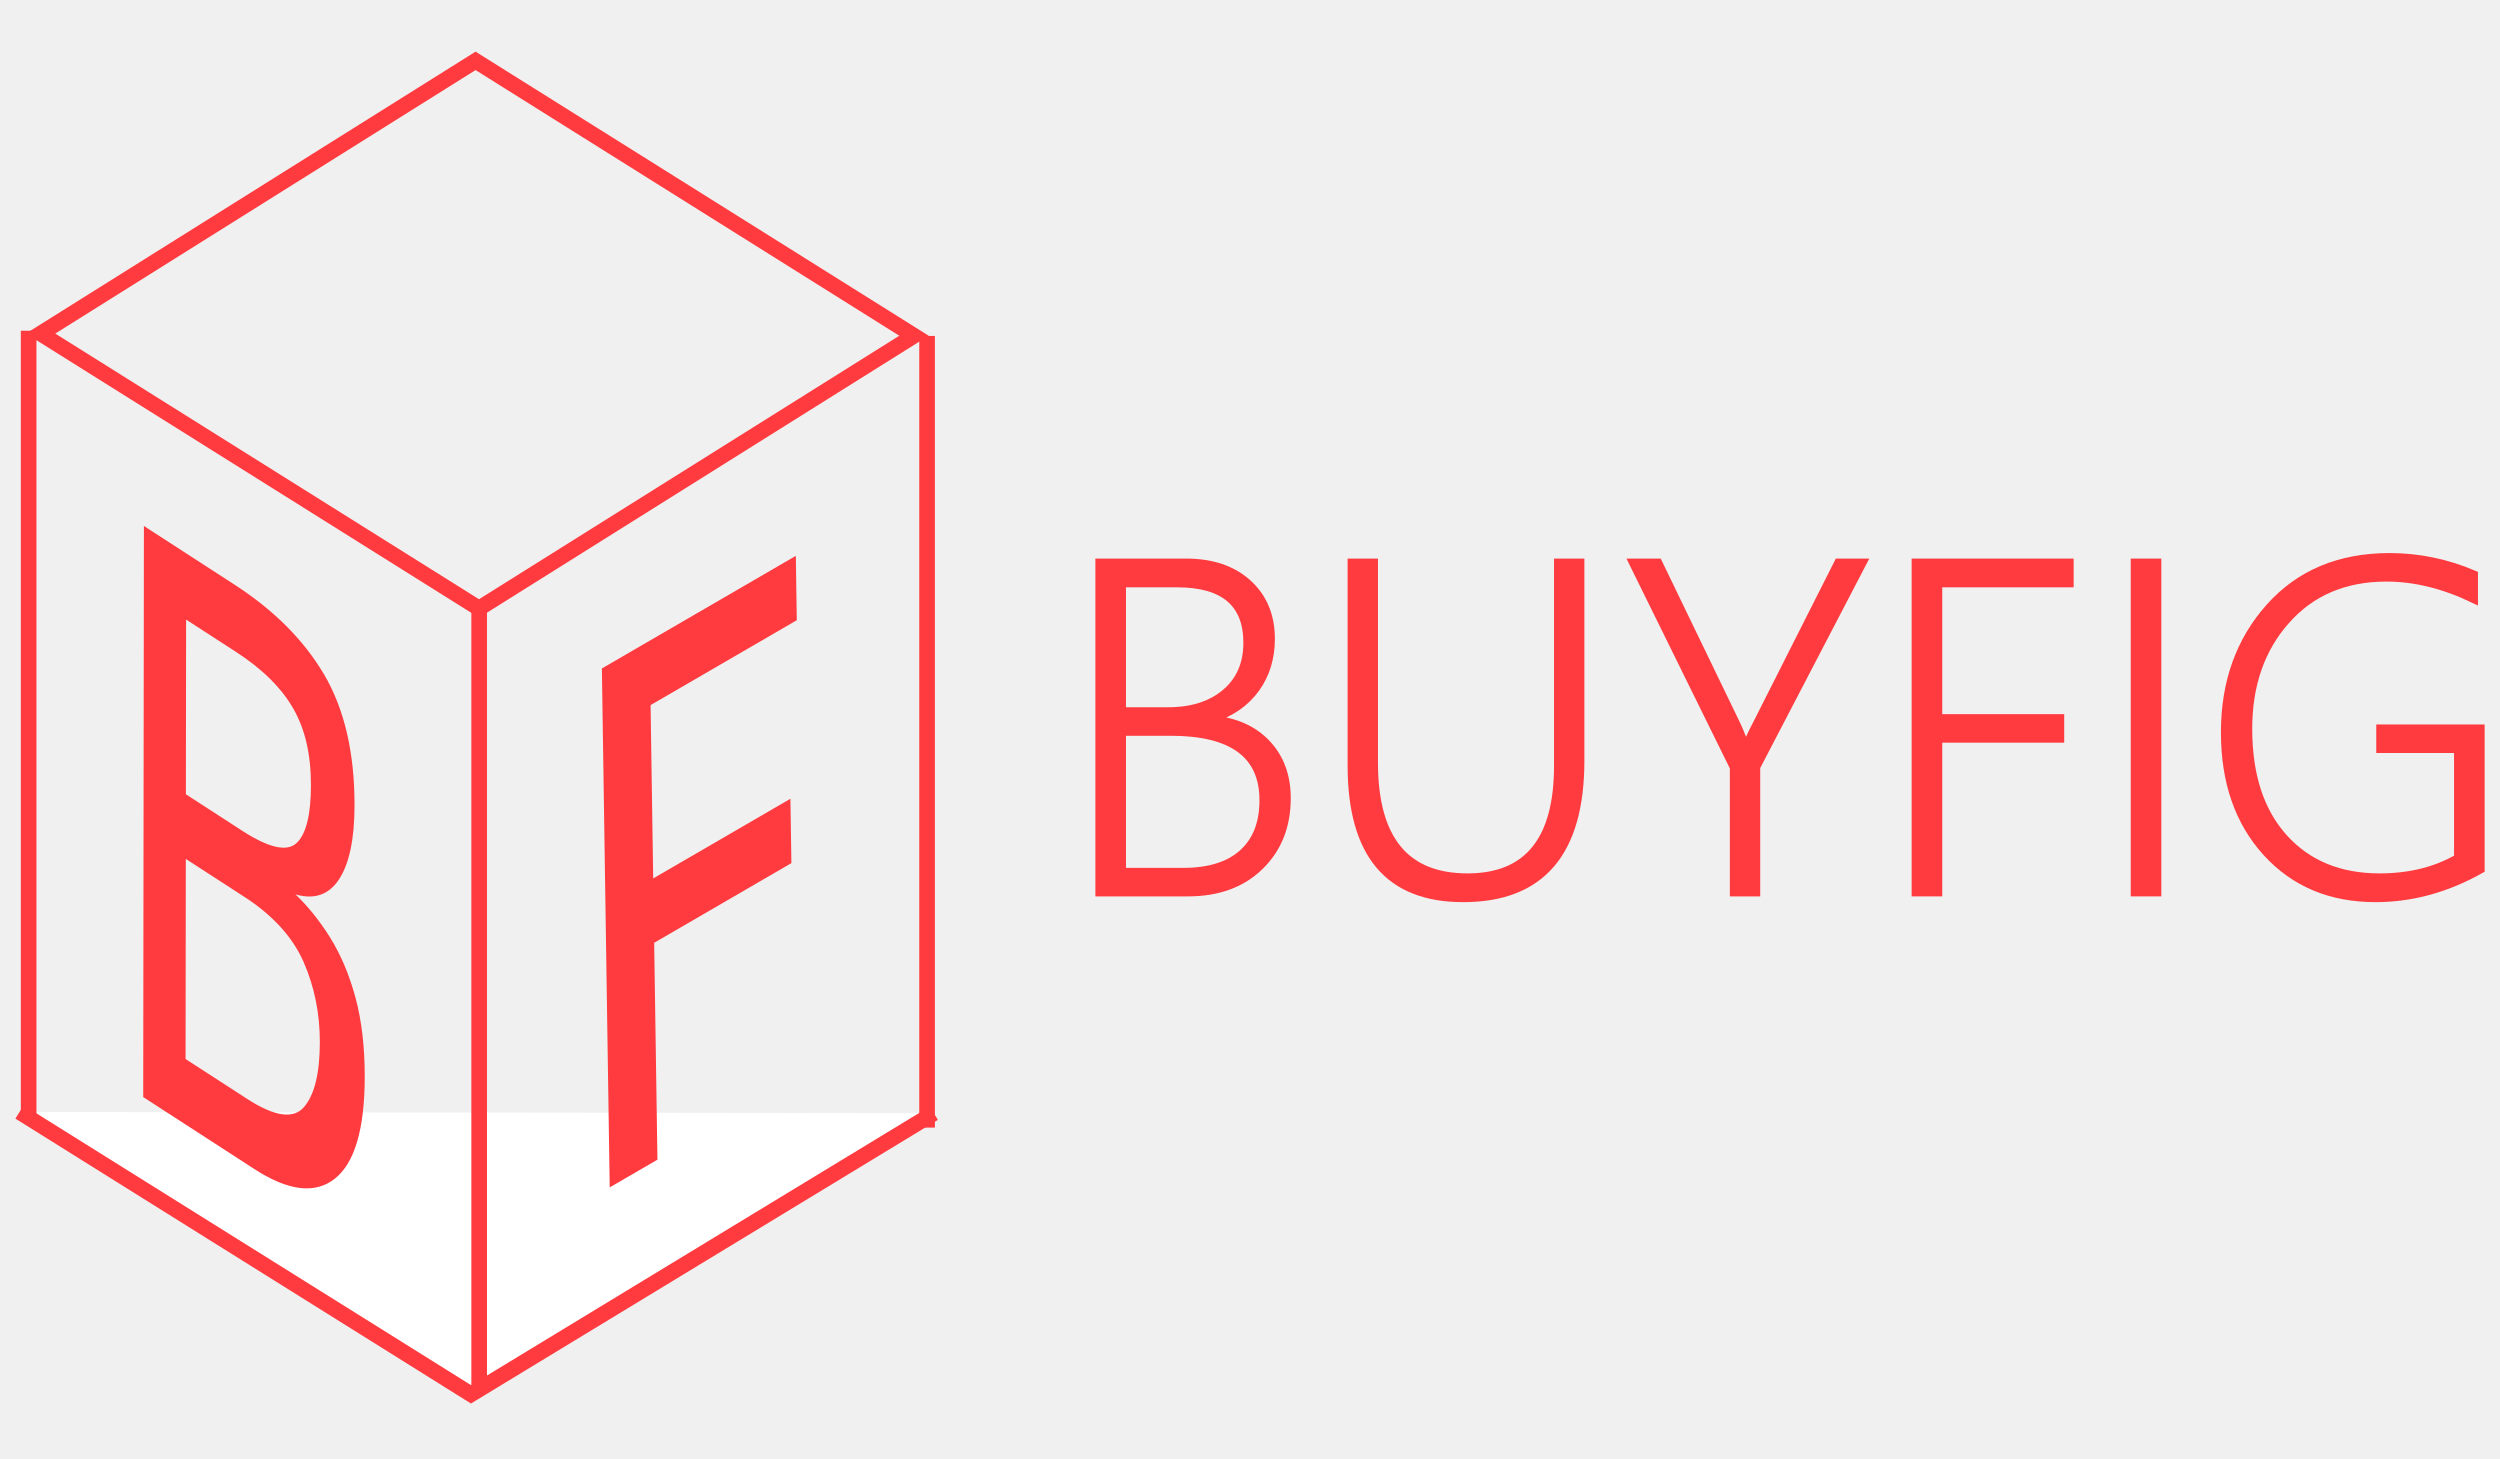
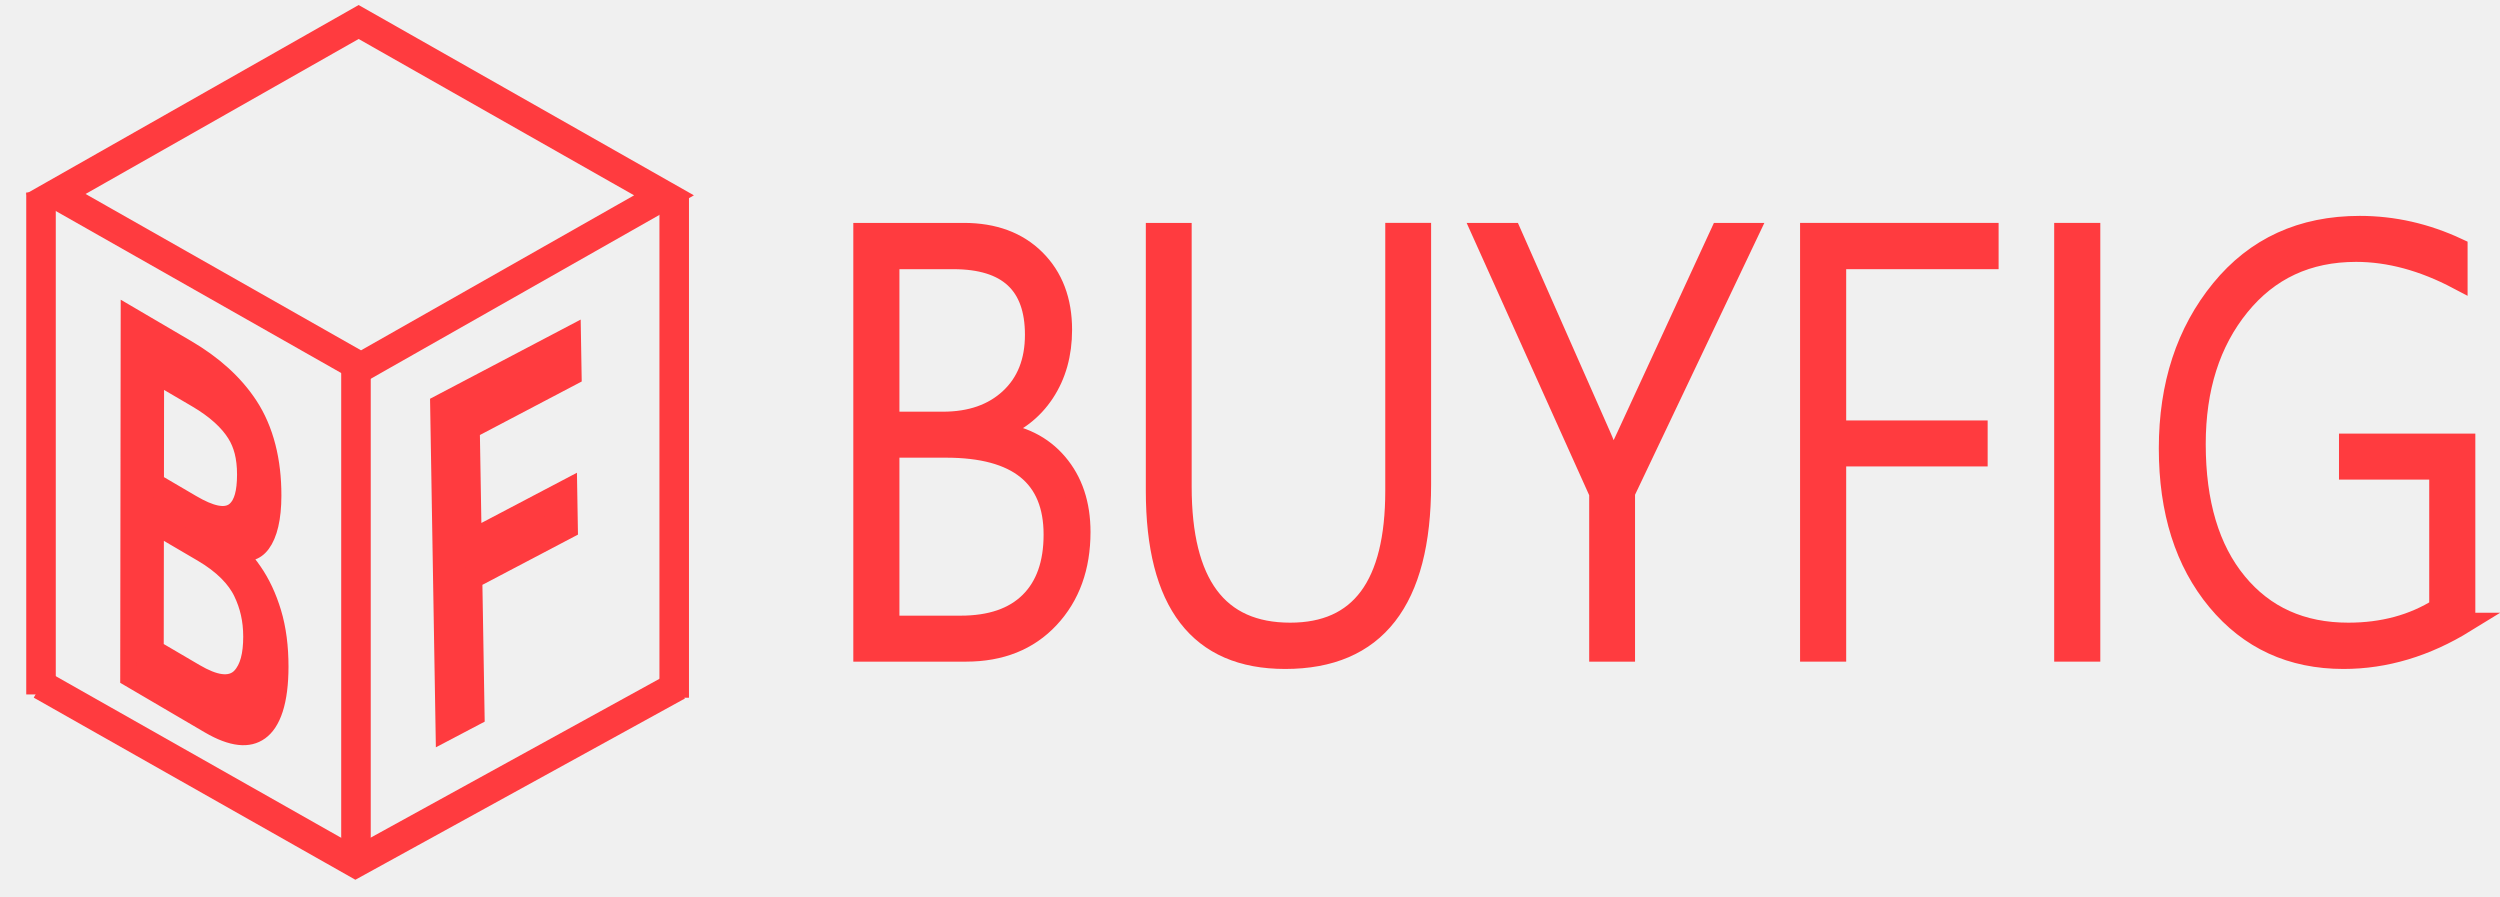
- <svg xmlns="http://www.w3.org/2000/svg" version="1.1" id="圖層_1" x="0px" y="0px" width="960px" height="560px" viewBox="0 0 960 560" enable-background="new 0 0 960 560" xml:space="preserve">
-   <polygon fill="none" stroke="#FF3B3F" stroke-width="6" stroke-miterlimit="10" points="350.973,128.921 183.933,233.646   15.58,128.096 182.619,23.371 " />
-   <polyline fill="#FFFFFF" stroke="#FF3B3F" stroke-width="6" stroke-miterlimit="10" points="358.587,427.47 180.869,535.43   7.5,427.004 " />
-   <line fill="none" stroke="#FF3B3F" stroke-width="6" stroke-miterlimit="10" x1="356" y1="129" x2="356" y2="433" />
-   <line fill="none" stroke="#FF3B3F" stroke-width="6" stroke-miterlimit="10" x1="11" y1="127" x2="11" y2="430" />
-   <line fill="none" stroke="#FF3B3F" stroke-width="6" stroke-miterlimit="10" x1="184" y1="233" x2="184" y2="533" />
-   <text transform="matrix(0.5523 0.3577 -0.0012 1 39.2485 410.0693)" fill="#FF3B3F" stroke="#FF3B3F" stroke-width="2" stroke-miterlimit="10" font-family="'AdobeMingStd-Light-B5pc-H'" font-size="304.345">B</text>
-   <text transform="matrix(0.6609 -0.3837 0.0151 0.9999 217.4702 464.1191)" fill="#FF3B3F" stroke="#FF3B3F" stroke-width="3" stroke-miterlimit="10" font-family="'AdobeMingStd-Light-B5pc-H'" font-size="274.919">F</text>
+ <svg xmlns="http://www.w3.org/2000/svg" version="1.1" id="圖層_1" x="0px" y="0px" width="762px" height="273.331px" viewBox="0 0 762 273.331" enable-background="new 0 0 762 273.331" xml:space="preserve">
+   <polygon fill="none" stroke="#FF3B3F" stroke-width="9" stroke-miterlimit="10" points="202.387,59.535 110.041,111.951   16.967,59.123 109.313,6.707 " />
+   <polyline fill="none" stroke="#FF3B3F" stroke-width="9" stroke-miterlimit="10" points="206.597,208.961 108.346,262.997   12.5,208.729 " />
+   <line fill="none" stroke="#FF3B3F" stroke-width="9" stroke-miterlimit="10" x1="205.5" y1="59.667" x2="205.5" y2="212.667" />
+   <line fill="none" stroke="#FF3B3F" stroke-width="9" stroke-miterlimit="10" x1="12.5" y1="58.667" x2="12.5" y2="211.667" />
+   <line fill="none" stroke="#FF3B3F" stroke-width="9" stroke-miterlimit="10" x1="108.5" y1="111.667" x2="108.5" y2="261.667" />
+   <text transform="matrix(0.6101 0.3577 -0.0013 1 30.0679 200.2612)" fill="#FF3B3F" stroke="#FF3B3F" stroke-width="8" stroke-miterlimit="10" font-family="'AdobeMingStd-Light-B5pc-H'" font-size="152.327">B</text>
+   <text transform="matrix(0.7299 -0.3837 0.0167 0.9999 125.9653 227.3667)" fill="#FF3B3F" stroke="#FF3B3F" stroke-width="8" stroke-miterlimit="10" font-family="'AdobeMingStd-Light-B5pc-H'" font-size="137.603">F</text>
  <g>
-     <path fill="#FF3B3F" stroke="#FF3B3F" stroke-width="3" stroke-miterlimit="10" d="M422.13,342.713V215.995h33.314   c9.957,0,17.879,2.681,23.77,8.042c5.89,5.362,8.836,12.459,8.836,21.297c0,7.363-1.957,13.741-5.873,19.131   c-3.919,5.391-9.385,9.205-16.396,11.443v0.354c8.777,0.825,15.7,3.963,20.768,9.411c5.067,5.45,7.602,12.388,7.602,20.811   c0,10.665-3.446,19.369-10.343,26.113c-6.89,6.745-16.112,10.116-27.657,10.116H422.13z M430.877,224.037v49.044h17.675   c9.189,0,16.556-2.355,22.091-7.069c5.536-4.712,8.31-11.104,8.31-19.176c0-15.199-8.989-22.799-26.955-22.799H430.877z    M430.877,281.035v53.726h23.507c9.958,0,17.569-2.387,22.844-7.156c5.271-4.773,7.908-11.547,7.908-20.326   c0-17.496-11.872-26.243-35.613-26.243H430.877z" />
-     <path fill="#FF3B3F" stroke="#FF3B3F" stroke-width="3" stroke-miterlimit="10" d="M606.905,292.08   c0,35.232-15.02,52.846-45.065,52.846c-28.574,0-42.86-16.966-42.86-50.901v-78.029h8.66v76.792   c0,29.396,11.959,44.095,35.878,44.095c23.152,0,34.731-14.284,34.731-42.857v-78.029h8.656V292.08z" />
-     <path fill="#FF3B3F" stroke="#FF3B3F" stroke-width="3" stroke-miterlimit="10" d="M674.422,294.555v48.158h-8.661V294.73   l-38.794-78.735h9.809l29.517,61.062c1.061,2.121,2.385,5.244,3.977,9.369h0.354c0.825-2.181,2.265-5.244,4.329-9.191   l30.928-61.239h9.455L674.422,294.555z" />
-     <path fill="#FF3B3F" stroke="#FF3B3F" stroke-width="3" stroke-miterlimit="10" d="M744.321,224.037v51.695h46.833v7.953h-46.833   v59.028h-8.749V215.995h59.208v8.042H744.321z" />
-     <path fill="#FF3B3F" stroke="#FF3B3F" stroke-width="3" stroke-miterlimit="10" d="M819.697,342.713V215.995h8.75v126.718H819.697z   " />
-     <path fill="#FF3B3F" stroke="#FF3B3F" stroke-width="3" stroke-miterlimit="10" d="M952.602,333.879   c-13.079,7.366-26.54,11.047-40.383,11.047c-17.263,0-31.226-5.863-41.887-17.588c-10.664-11.724-15.996-27.098-15.996-46.127   c0-19.206,5.746-35.229,17.232-48.073c11.49-12.841,26.835-19.264,46.039-19.264c11.137,0,21.946,2.239,32.434,6.717v9.543   c-11.488-5.538-22.71-8.307-33.667-8.307c-15.967,0-28.794,5.451-38.485,16.349c-9.693,10.898-14.535,24.803-14.535,41.709   c0,17.792,4.548,31.738,13.652,41.842c9.101,10.103,21.366,15.154,36.803,15.154c11.428,0,21.442-2.473,30.047-7.422v-41.798   h-29.87v-7.954h38.616V333.879z" />
+     <path fill="#FF3B3F" stroke="#FF3B3F" stroke-width="6" stroke-miterlimit="10" d="M263.09,198.668V70.941h30.672   c9.167,0,16.463,2.703,21.881,8.106c5.416,5.405,8.127,12.56,8.127,21.467c0,7.422-1.802,13.851-5.401,19.282   c-3.605,5.435-8.634,9.279-15.087,11.536v0.356c8.08,0.831,14.446,3.994,19.106,9.486c4.666,5.493,6.999,12.485,6.999,20.976   c0,10.749-3.174,19.524-9.519,26.322c-6.336,6.798-14.825,10.197-25.455,10.197H263.09z M271.144,79.047v49.435h16.273   c8.461,0,15.243-2.375,20.339-7.127c5.097-4.748,7.646-11.191,7.646-19.327c0-15.321-8.271-22.981-24.813-22.981H271.144z    M271.144,136.499v54.153h21.642c9.168,0,16.177-2.405,21.031-7.211c4.846-4.813,7.271-11.641,7.271-20.491   c0-17.633-10.92-26.451-32.777-26.451H271.144z" />
+     <path fill="#FF3B3F" stroke="#FF3B3F" stroke-width="6" stroke-miterlimit="10" d="M433.2,147.633   c0,35.512-13.83,53.266-41.491,53.266c-26.31,0-39.463-17.103-39.463-51.308v-78.65h7.974v77.403   c0,29.629,11.011,44.445,33.032,44.445c21.317,0,31.977-14.397,31.977-43.199v-78.65h7.972V147.633z" />
+     <path fill="#FF3B3F" stroke="#FF3B3F" stroke-width="6" stroke-miterlimit="10" d="M495.361,150.125v48.543h-7.974v-48.364   L451.67,70.941h9.03l27.176,61.548c0.977,2.138,2.196,5.286,3.662,9.442h0.325c0.759-2.196,2.085-5.283,3.985-9.263l28.477-61.727   h8.705L495.361,150.125z" />
+     <path fill="#FF3B3F" stroke="#FF3B3F" stroke-width="6" stroke-miterlimit="10" d="M559.718,79.047v52.108h43.118v8.015h-43.118   v59.499h-8.056V70.941h54.512v8.106H559.718z" />
+     <path fill="#FF3B3F" stroke="#FF3B3F" stroke-width="6" stroke-miterlimit="10" d="M629.118,198.668V70.941h8.056v127.728H629.118z   " />
+     <path fill="#FF3B3F" stroke="#FF3B3F" stroke-width="6" stroke-miterlimit="10" d="M751.481,189.764   c-12.042,7.424-24.437,11.135-37.182,11.135c-15.893,0-28.75-5.91-38.564-17.729c-9.818-11.816-14.728-27.313-14.728-46.494   c0-19.358,5.29-35.509,15.868-48.455c10.576-12.945,24.704-19.418,42.387-19.418c10.253,0,20.205,2.257,29.86,6.77v9.62   c-10.577-5.582-20.909-8.373-30.996-8.373c-14.701,0-26.513,5.493-35.434,16.478c-8.924,10.985-13.383,25-13.383,42.042   c0,17.933,4.188,31.989,12.569,42.175c8.379,10.183,19.673,15.274,33.886,15.274c10.521,0,19.741-2.492,27.663-7.481v-42.129   h-27.503v-8.017h35.556V189.764z" />
  </g>
</svg>
